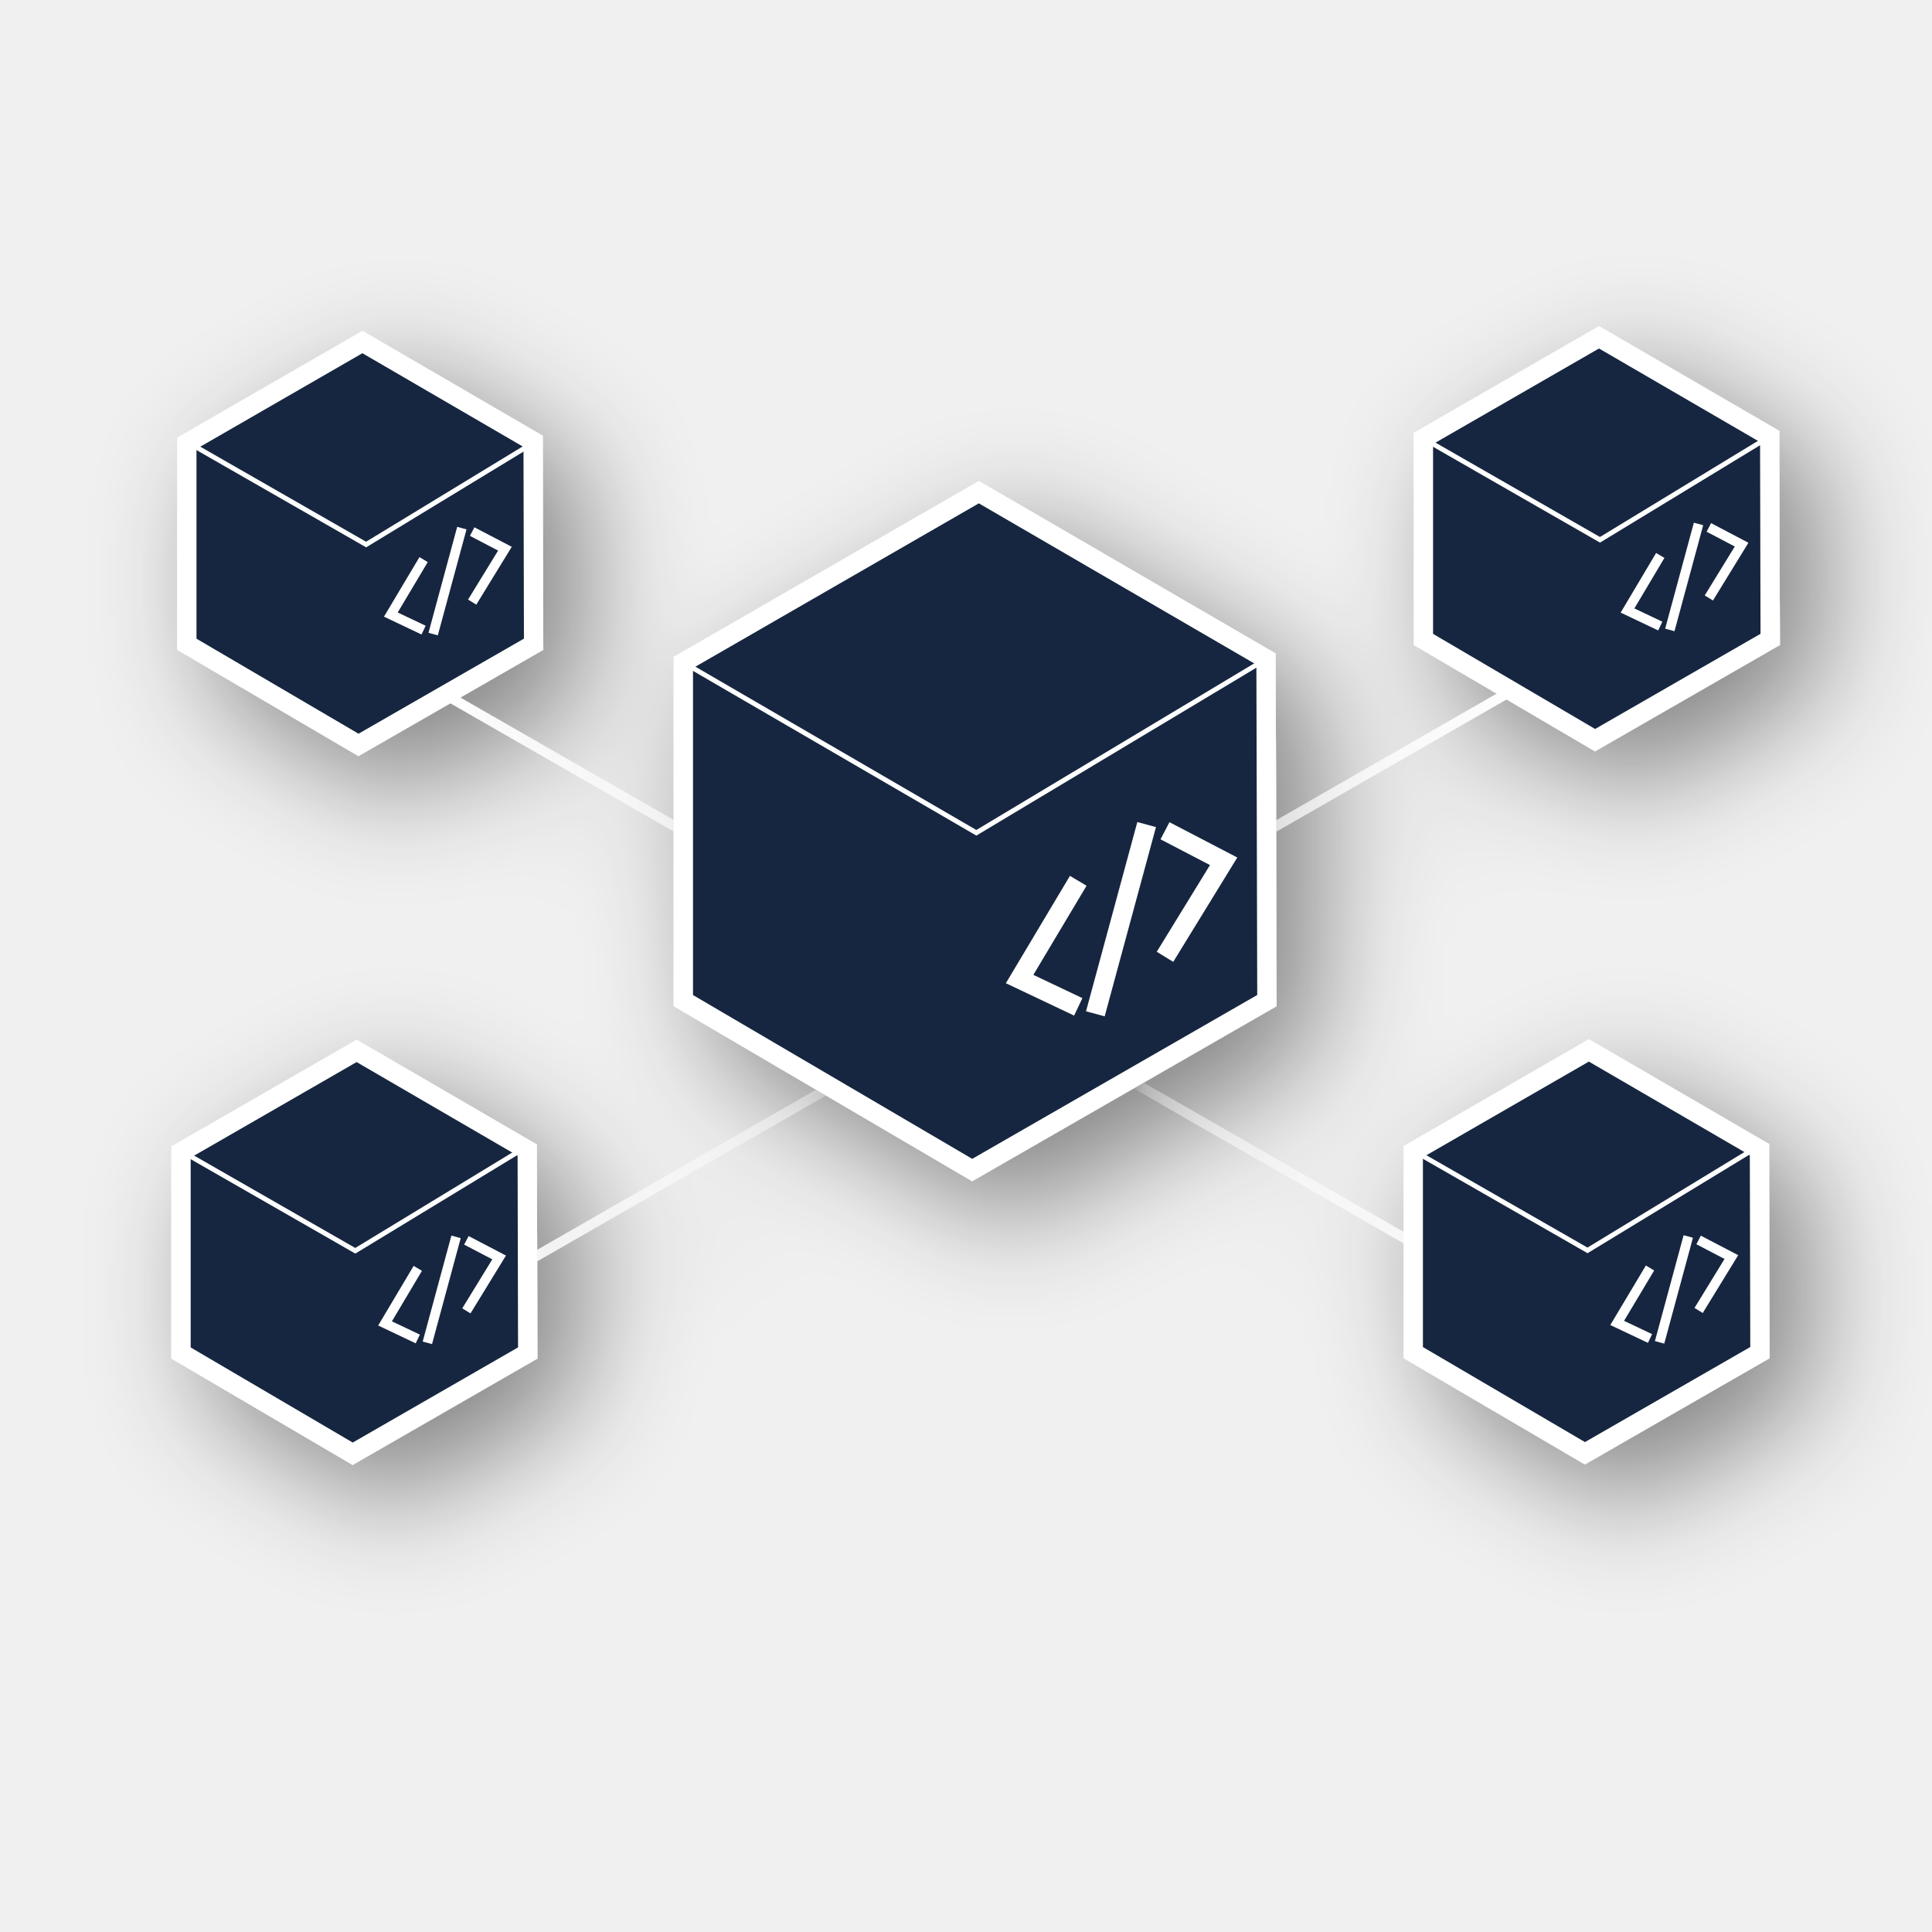
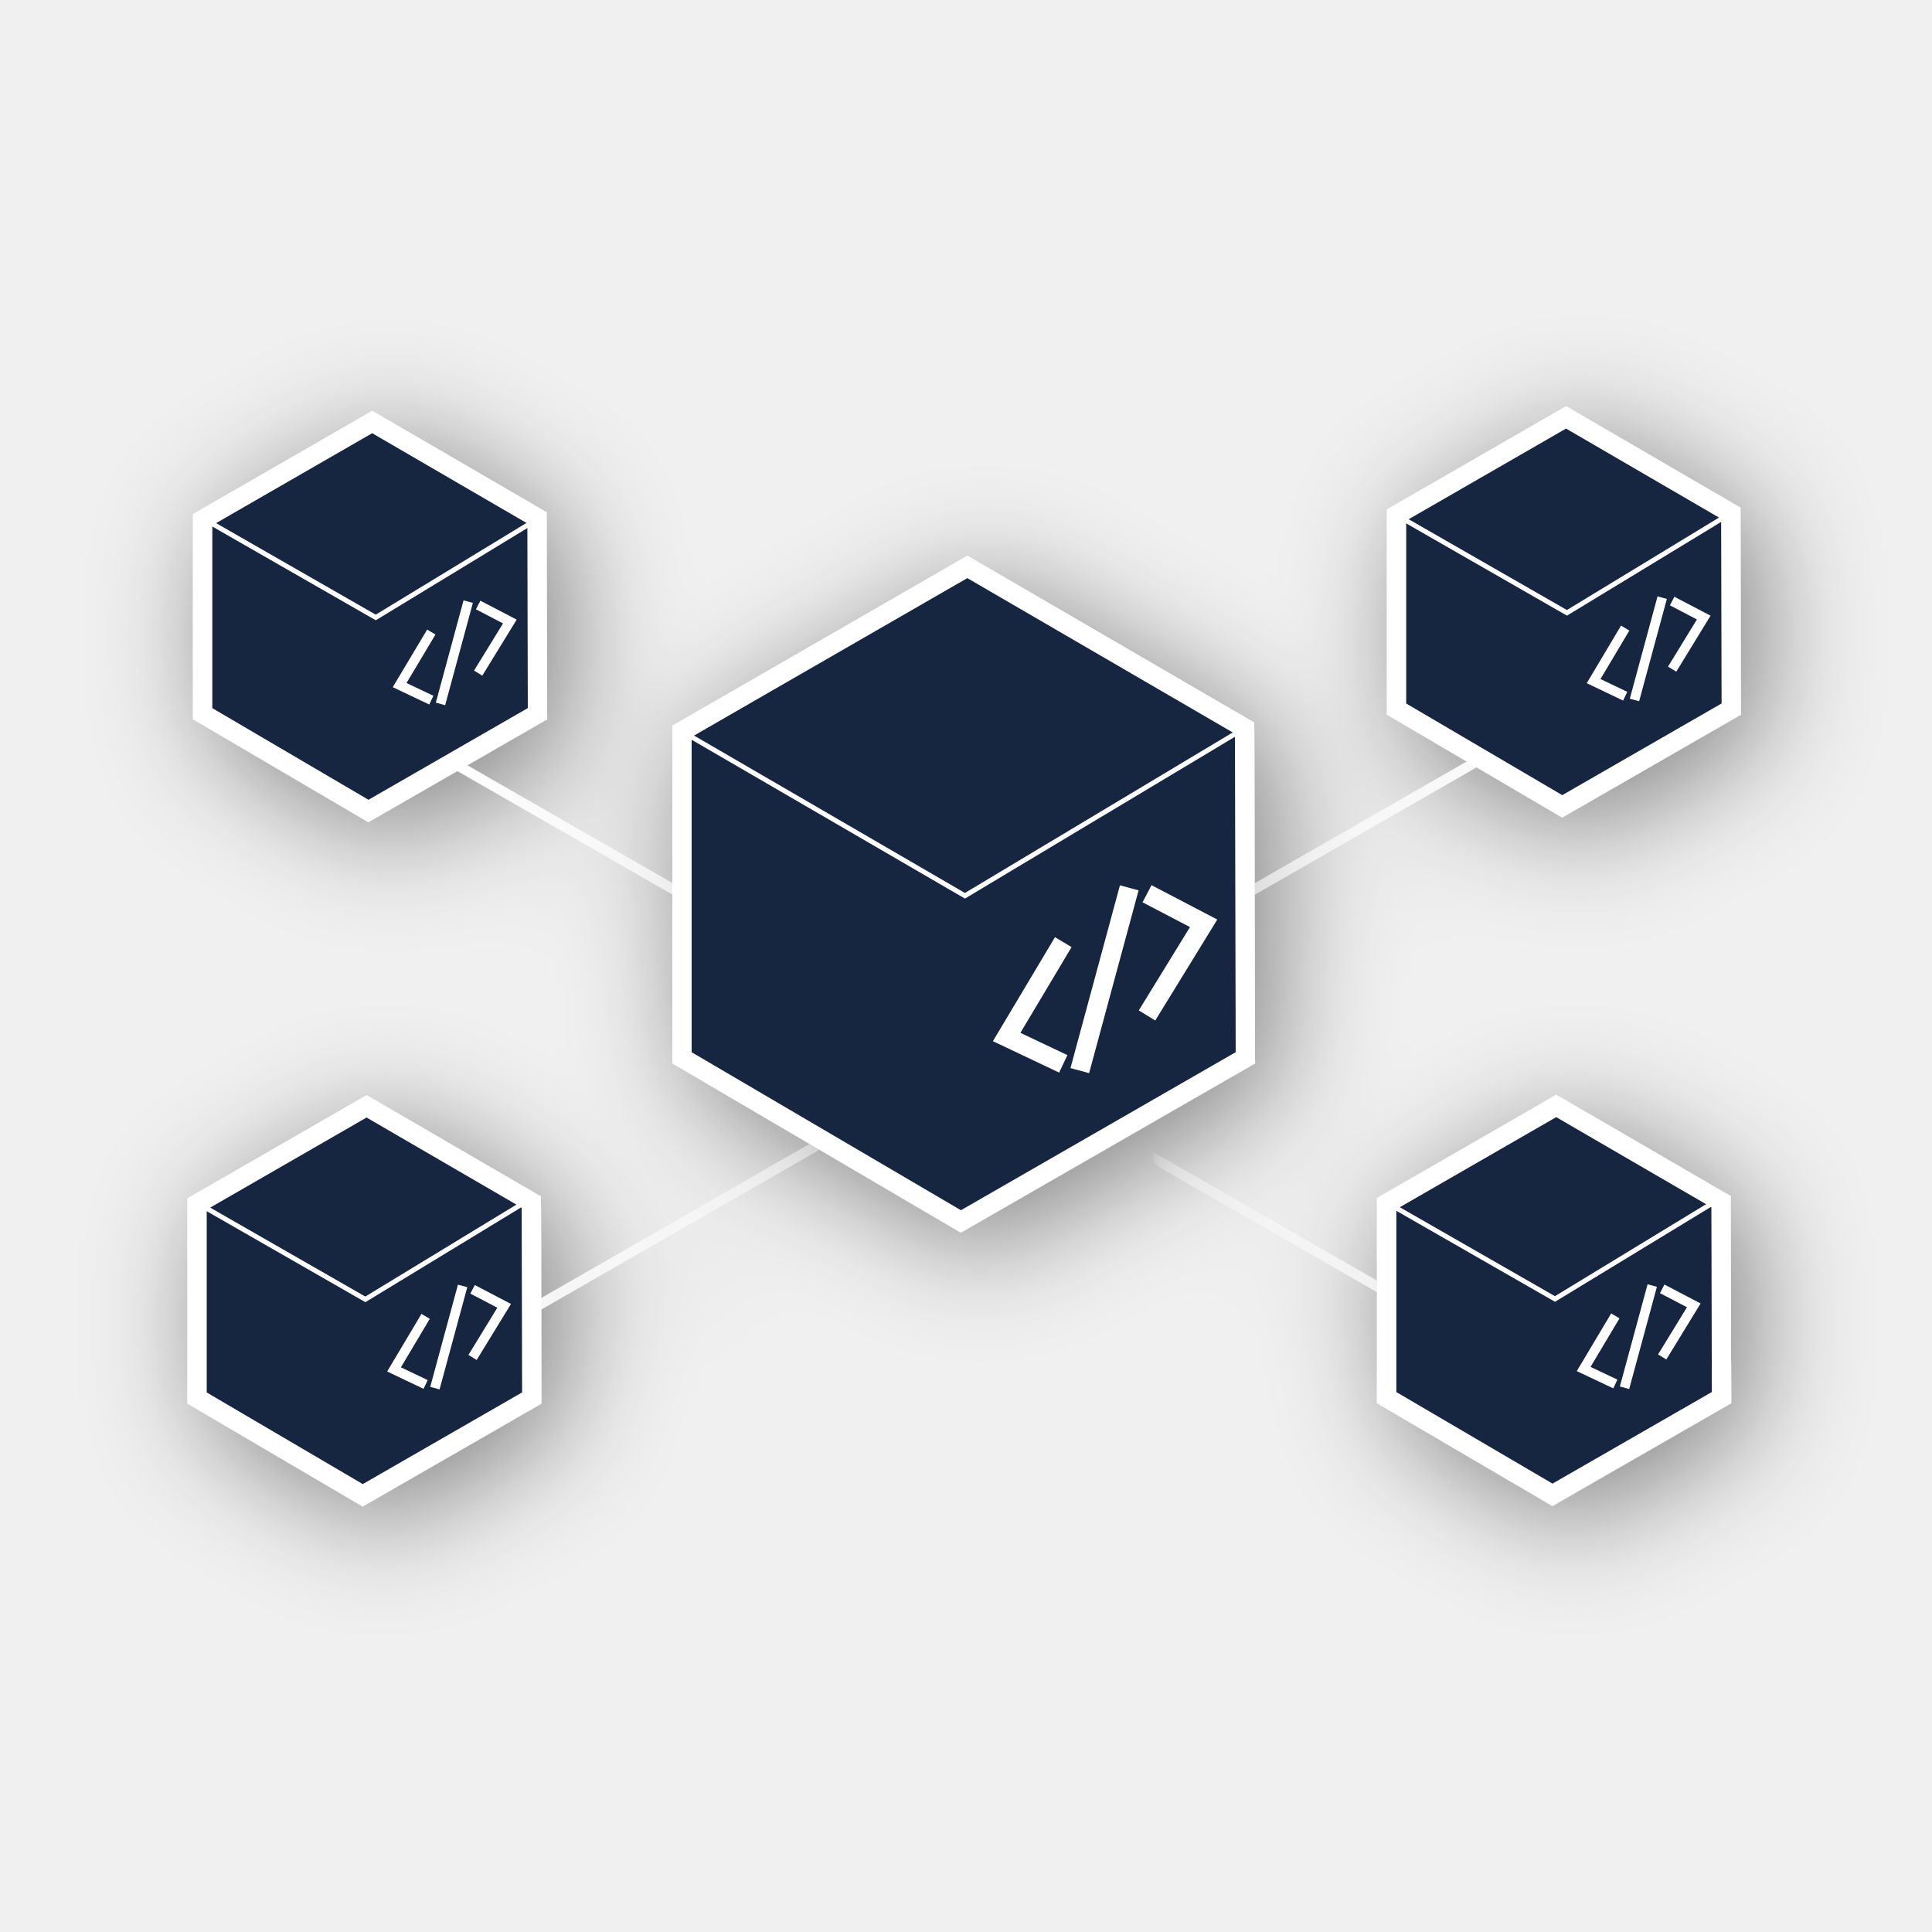
<svg xmlns="http://www.w3.org/2000/svg" xmlns:xlink="http://www.w3.org/1999/xlink" id="problems" viewBox="0 0 200 200">
  <defs>
    <style>
      .cls-1 {
-         filter: url(#drop-shadow-3);
+         filter: url(#drop-shadow-4);
      }

      .cls-2, .cls-3, .cls-4, .cls-5, .cls-6, .cls-7, .cls-8, .cls-9 {
        stroke-miterlimit: 10;
      }

      .cls-2, .cls-3, .cls-4, .cls-5, .cls-6, .cls-7, .cls-9 {
        fill: none;
      }

      .cls-2, .cls-6, .cls-8, .cls-9 {
        stroke: #fff;
      }

      .cls-3 {
        stroke: url(#linear-gradient-4);
      }

      .cls-4 {
        stroke: url(#linear-gradient-3);
      }

      .cls-5 {
        stroke: url(#linear-gradient-2);
      }

      .cls-6 {
        stroke-width: .5px;
      }

      .cls-7 {
        stroke: url(#linear-gradient);
      }

      .cls-8 {
        fill: #17283f;
      }

      .cls-8, .cls-9 {
        stroke-width: 2px;
      }
    </style>
-     <filter id="drop-shadow-3" x="3.5" y="18.84" width="203" height="155" filterUnits="userSpaceOnUse">
-       <feOffset dx="4" dy="4" />
+     <filter id="drop-shadow-4" x="2.5" y="25.84" width="198" height="151" filterUnits="userSpaceOnUse">
+       <feOffset dx="2" dy="2" />
      <feGaussianBlur result="blur" stdDeviation="6" />
      <feFlood flood-color="#000" flood-opacity=".45" />
      <feComposite in2="blur" operator="in" />
      <feComposite in="SourceGraphic" />
    </filter>
-     <linearGradient id="linear-gradient" x1="117.29" y1="123.72" x2="157.97" y2="123.72" gradientUnits="userSpaceOnUse">
+     <linearGradient id="linear-gradient" x1="119.29" y1="139.42" x2="159.97" y2="139.42" gradientUnits="userSpaceOnUse">
      <stop offset="0" stop-color="#fff" stop-opacity="0" />
      <stop offset="1" stop-color="#fff" />
    </linearGradient>
-     <linearGradient id="linear-gradient-2" x1="87.06" y1="83.75" x2="46.38" y2="83.75" xlink:href="#linear-gradient" />
-     <linearGradient id="linear-gradient-3" x1="115.73" y1="83.23" x2="156.41" y2="83.23" xlink:href="#linear-gradient" />
-     <linearGradient id="linear-gradient-4" x1="31.09" y1="-377.79" x2="71.78" y2="-377.79" gradientTransform="translate(118.02 -254.12) rotate(-180)" xlink:href="#linear-gradient" />
+     <linearGradient id="linear-gradient-2" x1="89.06" y1="99.45" x2="48.38" y2="99.45" xlink:href="#linear-gradient" />
+     <linearGradient id="linear-gradient-3" x1="117.73" y1="98.93" x2="158.41" y2="98.93" xlink:href="#linear-gradient" />
+     <linearGradient id="linear-gradient-4" x1="29.09" y1="-393.5" x2="69.78" y2="-393.5" gradientTransform="translate(118.02 -254.12) rotate(-180)" xlink:href="#linear-gradient" />
  </defs>
  <g class="cls-1">
-     <line class="cls-7" x1="117.53" y1="112.18" x2="157.72" y2="135.25" />
-     <line class="cls-5" x1="86.81" y1="95.28" x2="46.62" y2="72.21" />
-     <line class="cls-4" x1="115.98" y1="94.77" x2="156.17" y2="71.69" />
-     <line class="cls-3" x1="86.68" y1="112.14" x2="46.5" y2="135.21" />
-     <polygon class="cls-8" points="70.74 68.58 70.74 103.58 100.64 121.12 131.15 103.58 131.06 68.23 101.33 50.95 70.74 68.58" />
-     <polygon class="cls-8" points="147.35 45.39 147.35 66.19 165.12 76.62 183.25 66.19 183.2 45.19 165.53 34.92 147.35 45.39" />
-     <polygon class="cls-8" points="19.34 45.89 19.34 66.69 37.11 77.11 55.24 66.69 55.19 45.69 37.52 35.41 19.34 45.89" />
-     <polygon class="cls-8" points="18.74 119.26 18.74 140.06 36.51 150.49 54.63 140.06 54.58 119.06 36.92 108.79 18.74 119.26" />
-     <polygon class="cls-6" points="70.74 68.58 101.07 86.21 131.06 68.23 101.33 50.95 70.74 68.58" />
+     <line class="cls-7" x1="115.78" y1="117.8" x2="154.58" y2="140.08" />
+     <line class="cls-5" x1="86.12" y1="101.49" x2="47.32" y2="79.21" />
+     <line class="cls-4" x1="114.28" y1="100.99" x2="153.08" y2="78.71" />
+     <line class="cls-3" x1="85.99" y1="117.76" x2="47.2" y2="140.04" />
+     <polygon class="cls-8" points="70.6 75.71 70.6 109.5 99.47 126.44 128.92 109.5 128.84 75.38 100.14 58.69 70.6 75.71" />
+     <polygon class="cls-8" points="144.57 53.32 144.57 73.4 161.72 83.47 179.22 73.4 179.17 53.13 162.12 43.21 144.57 53.32" />
+     <polygon class="cls-8" points="20.98 53.8 20.98 73.88 38.14 83.95 55.64 73.88 55.59 53.61 38.53 43.69 20.98 53.8" />
+     <polygon class="cls-8" points="20.4 124.64 20.4 144.72 37.55 154.79 55.05 144.72 55 124.44 37.95 114.53 20.4 124.64" />
+     <polygon class="cls-6" points="70.6 75.71 99.89 92.73 128.84 75.38 100.14 58.69 70.6 75.71" />
    <g>
-       <polyline class="cls-9" points="111.62 91.18 105.55 101.35 111.62 104.23" />
-       <polyline class="cls-9" points="120.6 86 126.67 89.16 120.6 99.05" />
-       <line class="cls-9" x1="118.7" y1="85.36" x2="113.39" y2="104.95" />
+       <polyline class="cls-9" points="110.07 97.53 104.21 107.35 110.07 110.13" />
+       <polyline class="cls-9" points="118.74 92.52 124.6 95.58 118.74 105.12" />
+       <line class="cls-9" x1="116.9" y1="91.91" x2="111.78" y2="110.83" />
    </g>
    <g>
-       <polyline class="cls-2" points="171.87 57.5 168.48 63.2 171.87 64.81" />
-       <polyline class="cls-2" points="176.9 54.6 180.29 56.38 176.9 61.9" />
-       <line class="cls-2" x1="175.83" y1="54.24" x2="172.86" y2="65.21" />
+       <polyline class="cls-2" points="168.24 65.02 164.97 70.51 168.24 72.07" />
+       <polyline class="cls-2" points="173.1 62.22 176.37 63.93 173.1 69.27" />
+       <line class="cls-2" x1="172.07" y1="61.87" x2="169.2" y2="72.46" />
    </g>
    <g>
-       <polyline class="cls-2" points="43.25 131.3 39.86 137 43.25 138.61" />
-       <polyline class="cls-2" points="48.28 128.4 51.67 130.17 48.28 135.7" />
-       <line class="cls-2" x1="47.21" y1="128.04" x2="44.24" y2="139.01" />
+       <polyline class="cls-2" points="44.06 136.27 40.79 141.76 44.06 143.32" />
+       <polyline class="cls-2" points="48.92 133.47 52.19 135.18 48.92 140.52" />
+       <line class="cls-2" x1="47.89" y1="133.12" x2="45.02" y2="143.7" />
    </g>
    <g>
-       <polyline class="cls-2" points="43.85 57.93 40.46 63.62 43.85 65.23" />
-       <polyline class="cls-2" points="48.88 55.03 52.27 56.8 48.88 62.33" />
-       <line class="cls-2" x1="47.81" y1="54.67" x2="44.84" y2="65.64" />
+       <polyline class="cls-2" points="44.65 65.43 41.37 70.92 44.65 72.48" />
+       <polyline class="cls-2" points="49.5 62.63 52.78 64.34 49.5 69.68" />
+       <line class="cls-2" x1="48.47" y1="62.28" x2="45.6" y2="72.87" />
    </g>
-     <polyline class="cls-6" points="147.35 45.39 165.63 55.88 183.2 45.19" />
-     <polyline class="cls-6" points="18.5 119 36.78 129.48 54.35 118.8" />
-     <polyline class="cls-6" points="19.62 45.89 37.9 56.37 55.47 45.68" />
-     <polygon class="cls-8" points="146.3 119.22 146.3 140.02 164.07 150.44 182.19 140.02 182.14 119.01 164.48 108.74 146.3 119.22" />
+     <polyline class="cls-6" points="144.57 53.32 162.21 63.44 179.17 53.13" />
+     <polyline class="cls-6" points="20.17 124.39 37.82 134.51 54.78 124.19" />
+     <polyline class="cls-6" points="21.25 53.8 38.9 63.92 55.86 53.6" />
+     <polygon class="cls-8" points="143.55 124.6 143.55 144.68 160.71 154.74 178.21 144.68 178.16 124.4 161.1 114.49 143.55 124.6" />
    <g>
-       <polyline class="cls-2" points="170.81 131.26 167.41 136.95 170.81 138.56" />
-       <polyline class="cls-2" points="175.84 128.36 179.23 130.13 175.84 135.66" />
-       <line class="cls-2" x1="174.77" y1="128" x2="171.8" y2="138.96" />
+       <polyline class="cls-2" points="167.22 136.22 163.94 141.72 167.22 143.27" />
+       <polyline class="cls-2" points="172.07 133.42 175.34 135.13 172.07 140.47" />
+       <line class="cls-2" x1="171.04" y1="133.08" x2="168.17" y2="143.66" />
    </g>
-     <polyline class="cls-6" points="146.06 118.96 164.34 129.44 181.9 118.75" />
+     <polyline class="cls-6" points="143.32 124.35 160.97 134.47 177.93 124.15" />
  </g>
</svg>
